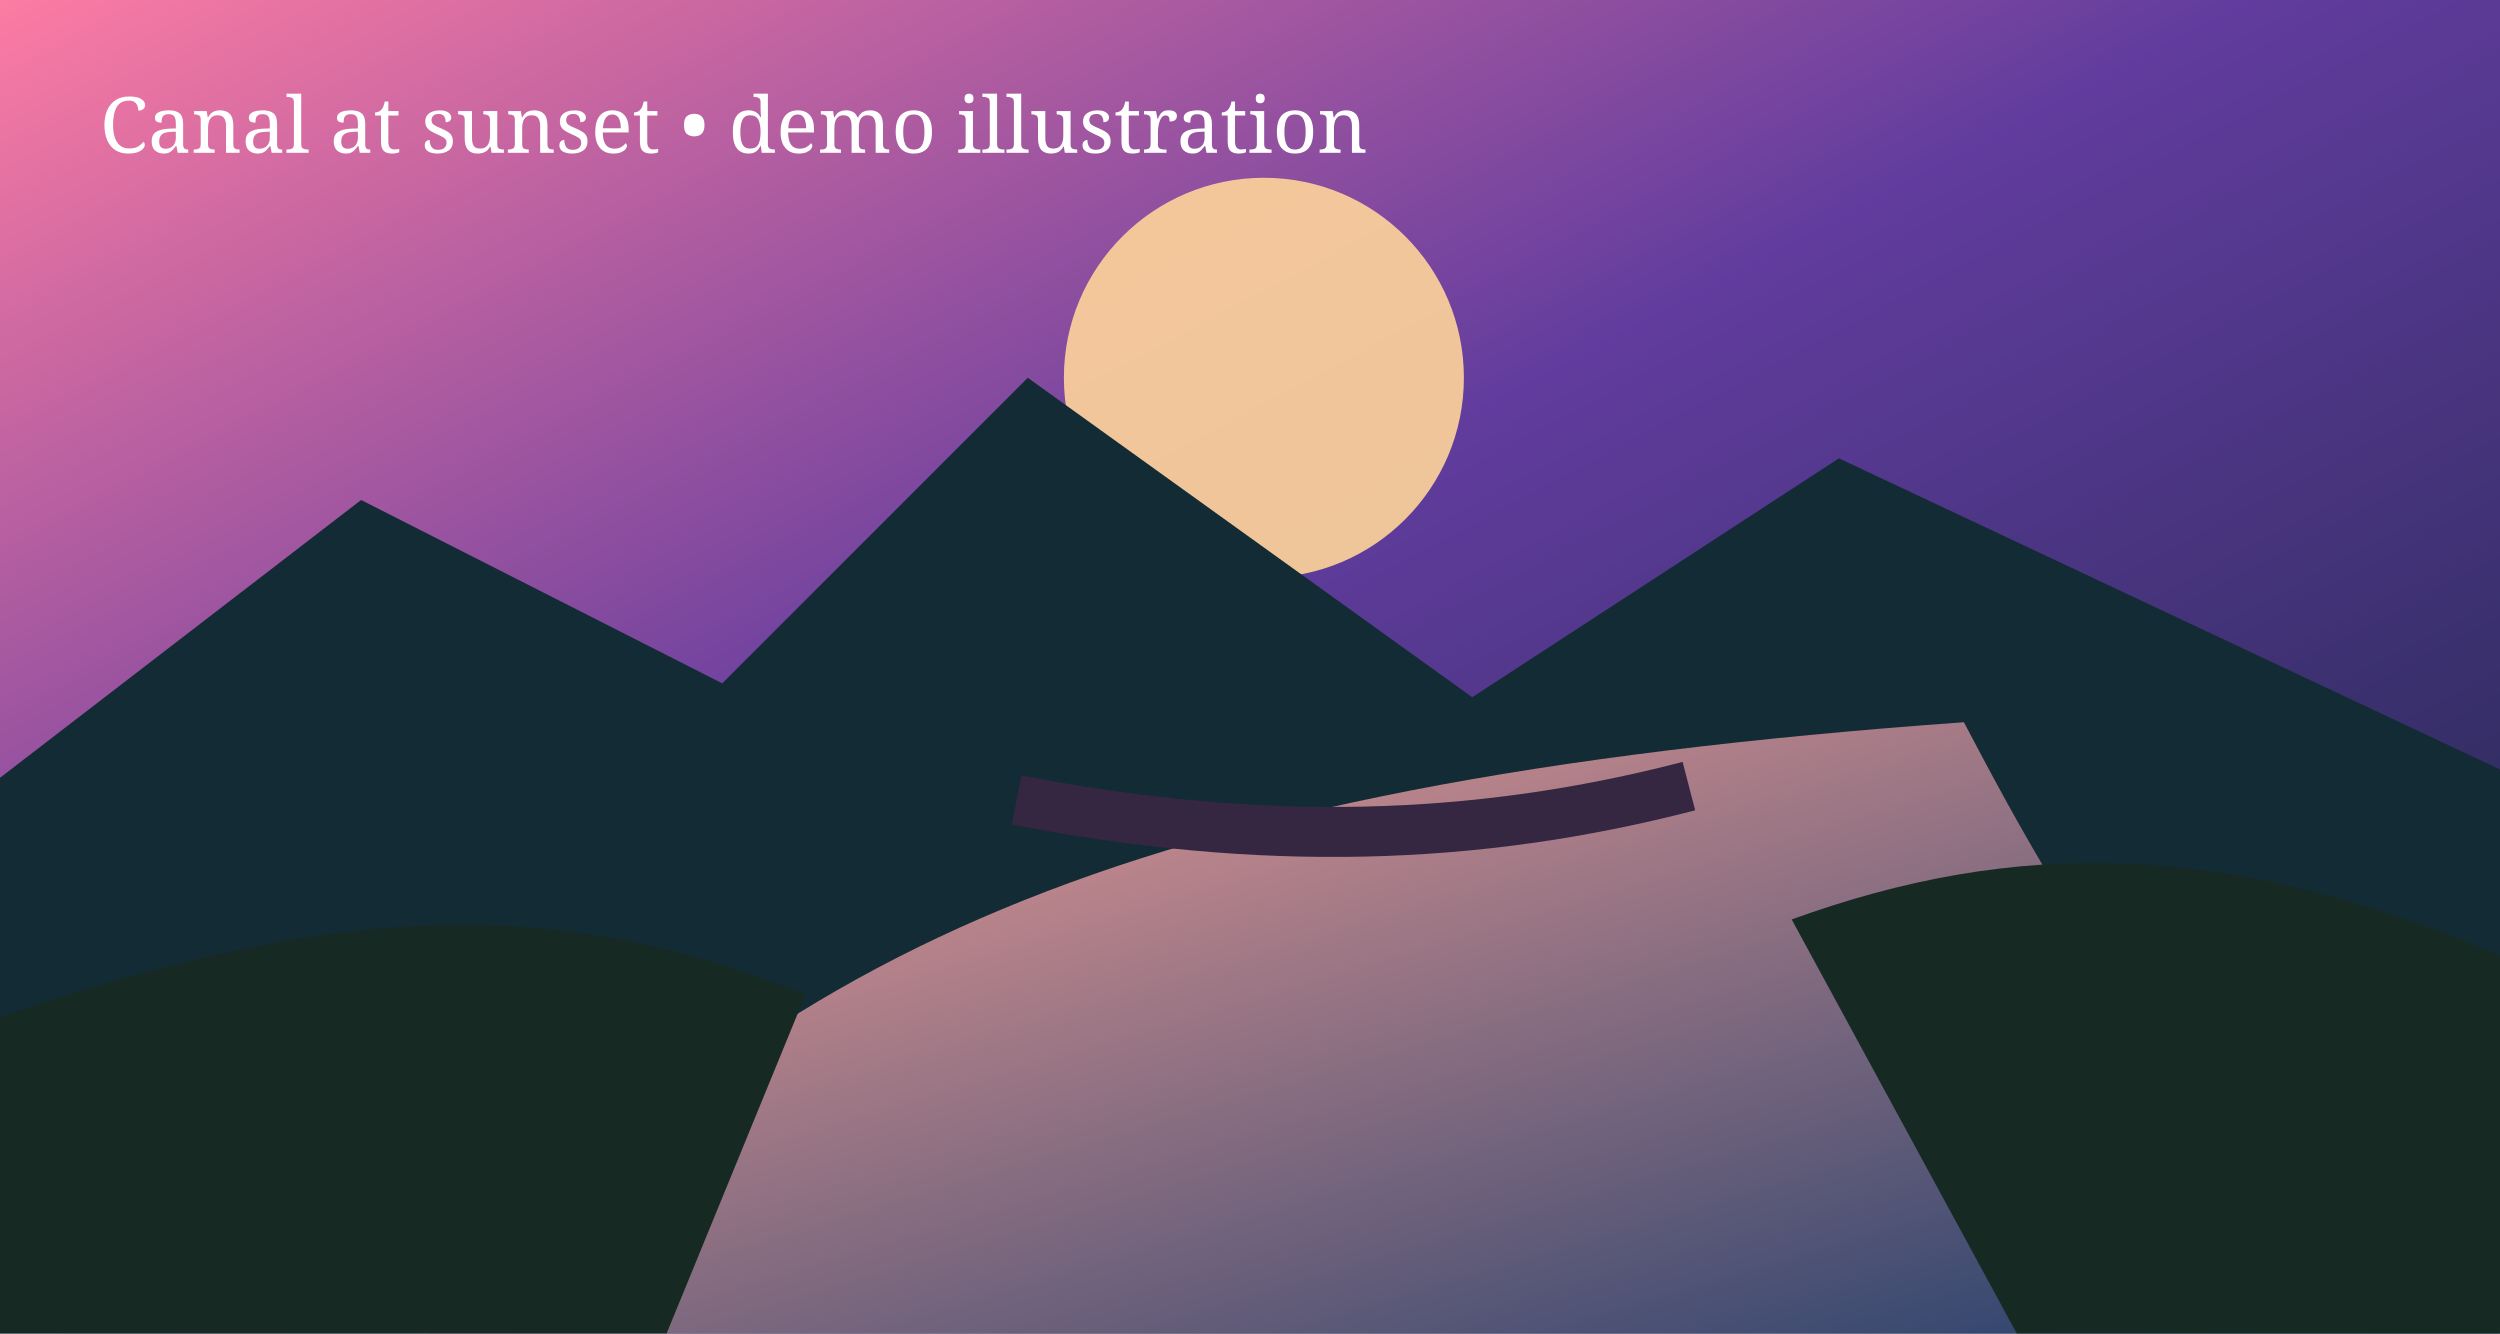
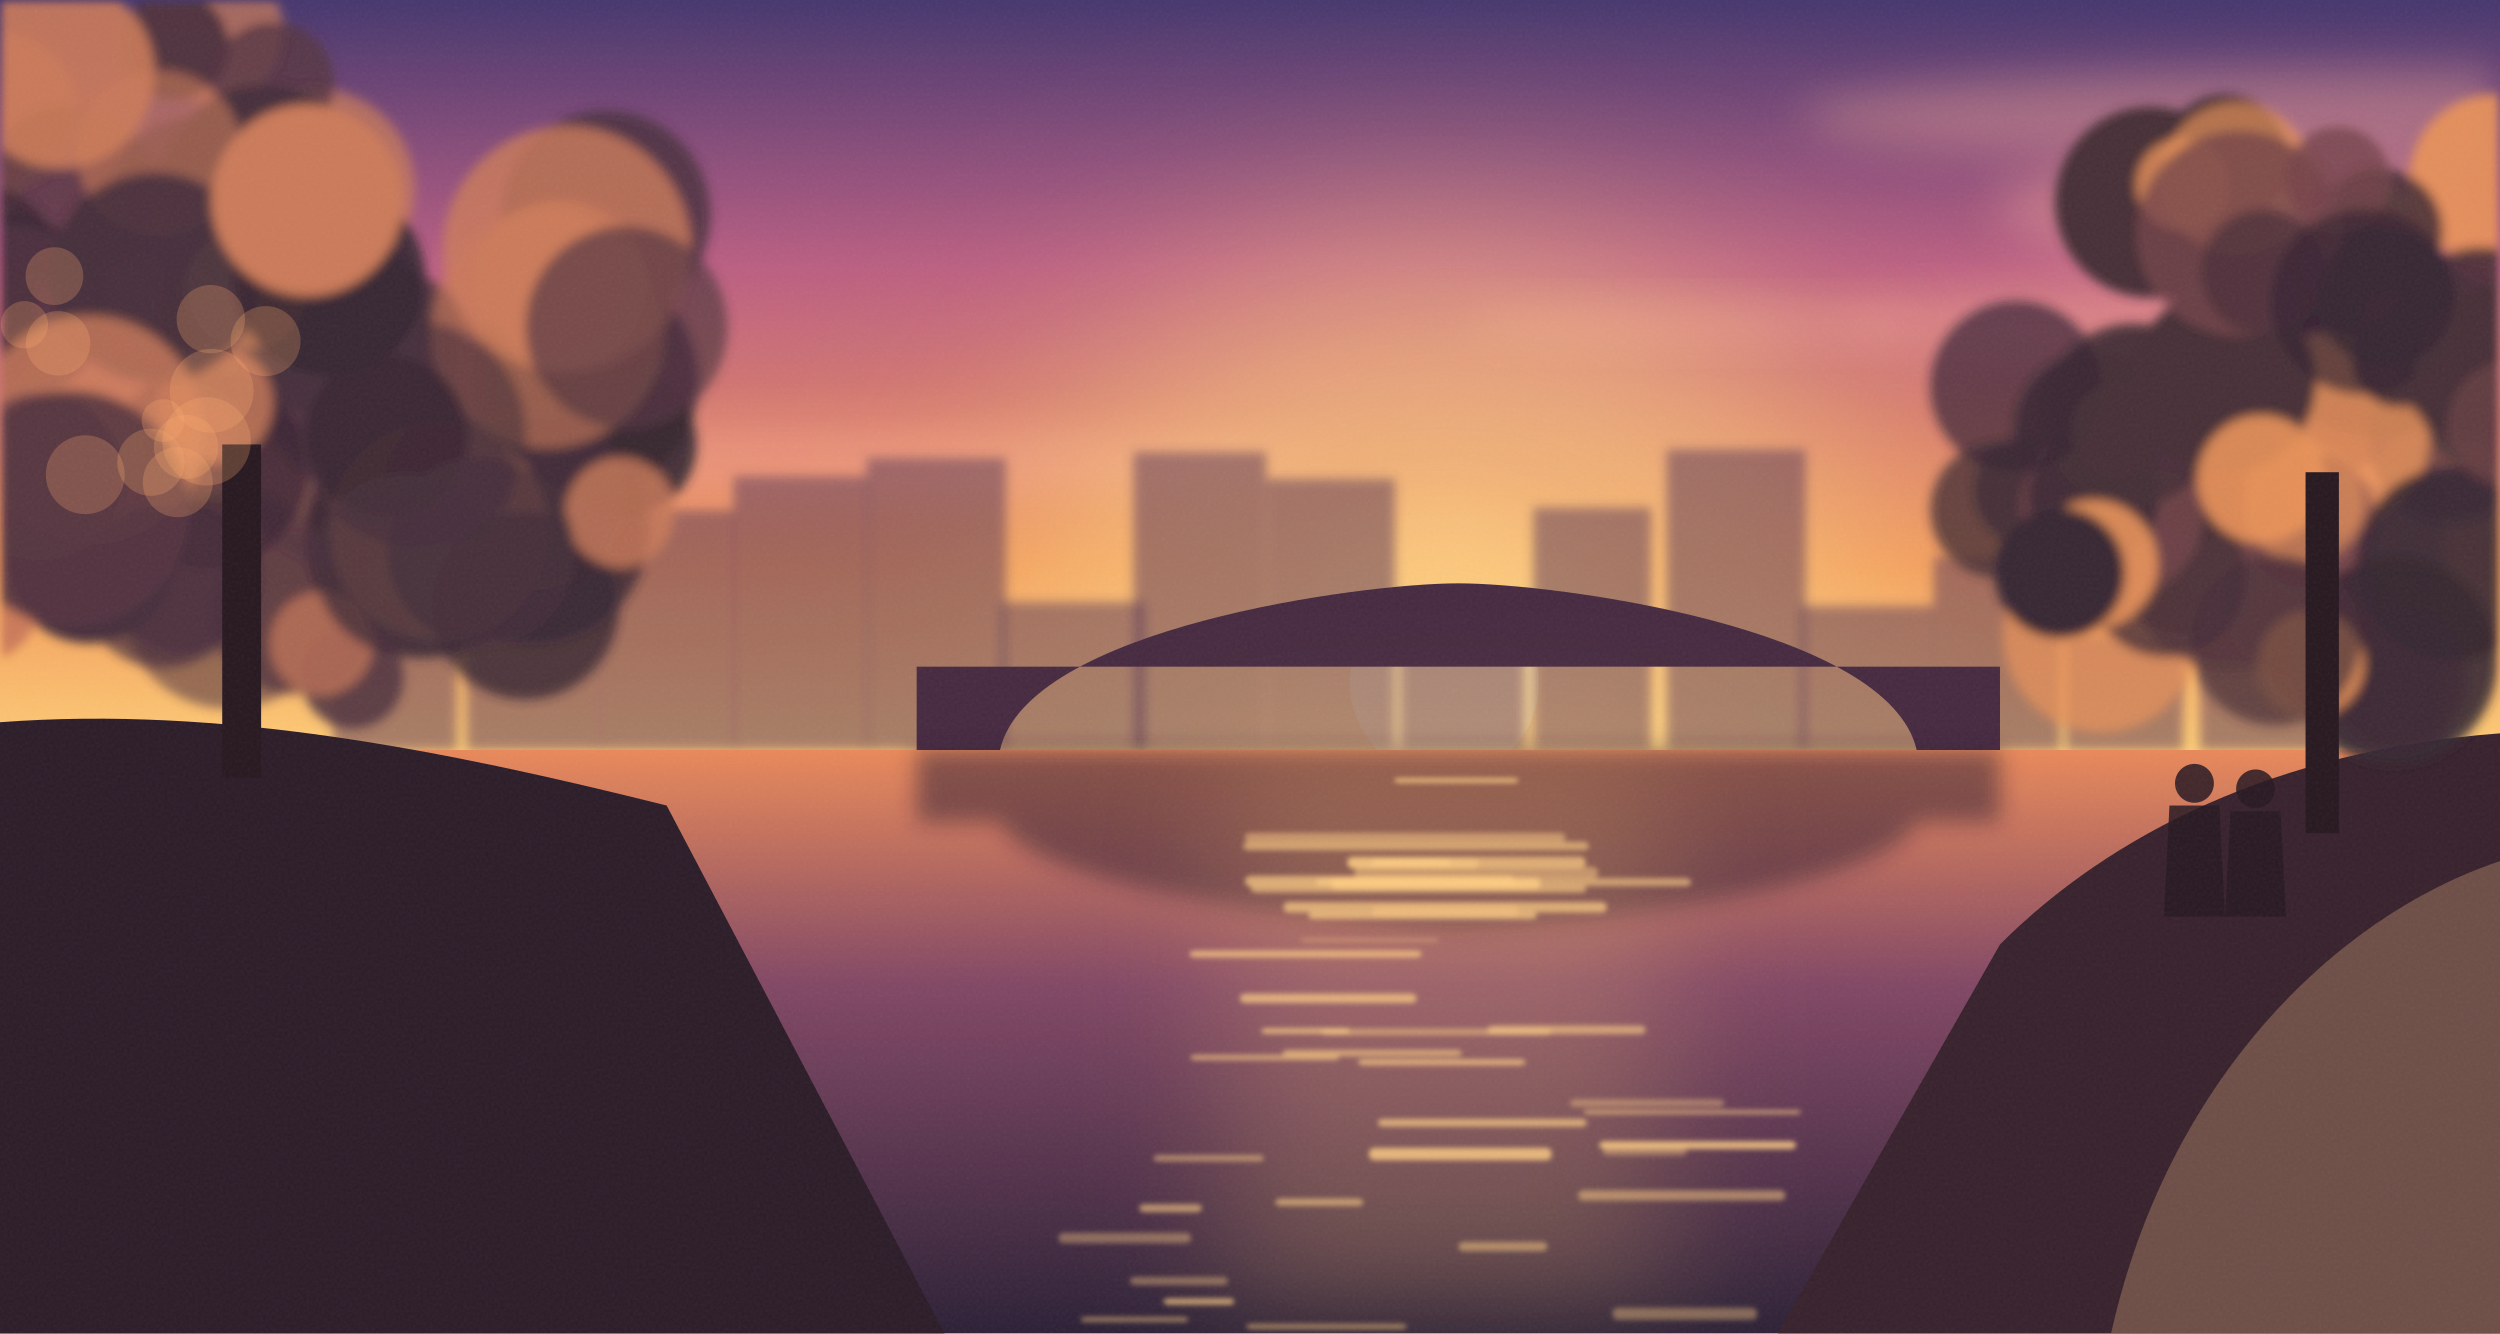
<svg xmlns="http://www.w3.org/2000/svg" viewBox="0 0 900 480">
  <defs>
-     <linearGradient id="s" y2="1">
-       <stop stop-color="#fd7ca3" />
-       <stop offset=".45" stop-color="#613c9e" />
-       <stop offset="1" stop-color="#172542" />
+     <filter id="b1" x="-50%" y="-50%" width="200%" height="200%">
+       <feGaussianBlur stdDeviation="1" />
+     </filter>
+     <filter id="b2" x="-50%" y="-50%" width="200%" height="200%">
+       <feGaussianBlur stdDeviation="2" />
+     </filter>
+     <filter id="b4" x="-50%" y="-50%" width="200%" height="200%">
+       <feGaussianBlur stdDeviation="4" />
+     </filter>
+     <filter id="b8" x="-50%" y="-50%" width="200%" height="200%">
+       <feGaussianBlur stdDeviation="8" />
+     </filter>
+     <filter id="b14" x="-50%" y="-50%" width="200%" height="200%">
+       <feGaussianBlur stdDeviation="14" />
+     </filter>
+     <filter id="b24" x="-50%" y="-50%" width="200%" height="200%">
+       <feGaussianBlur stdDeviation="24" />
+     </filter>
+     <filter id="b40" x="-50%" y="-50%" width="200%" height="200%">
+       <feGaussianBlur stdDeviation="40" />
+     </filter>
+     <filter id="grain">
+       <feTurbulence type="fractalNoise" baseFrequency=".9" numOctaves="2" seed="5" />
+       <feColorMatrix type="saturate" values="0" />
+       <feComponentTransfer>
+         <feFuncA type="table" tableValues="0 .06" />
+       </feComponentTransfer>
+       <feComposite in2="SourceGraphic" operator="in" />
+     </filter>
+     <linearGradient id="sky" x1="0" y1="0" x2="0" y2="1">
+       <stop stop-color="#3a3270" />
+       <stop offset=".35" stop-color="#b65c86" />
+       <stop offset=".75" stop-color="#f19a5a" />
+       <stop offset="1" stop-color="#ffd27a" />
    </linearGradient>
-     <linearGradient id="w" y2="1">
-       <stop stop-color="#f7a097" />
-       <stop offset="1" stop-color="#1c3c6b" />
+     <linearGradient id="water" x1="0" y1="0" x2="0" y2="1">
+       <stop stop-color="#e88a5a" />
+       <stop offset=".4" stop-color="#7a4466" />
+       <stop offset="1" stop-color="#1e1a34" />
    </linearGradient>
  </defs>
-   <rect width="900" height="480" fill="url(#s)" />
-   <circle cx="455" cy="136" r="72" fill="#ffd49a" opacity=".9" />
-   <path d="M0 280l130-100 130 66 110-110 160 115 132-86 238 112v203H0z" fill="#132b35" />
-   <path d="M155 480c120-136 245-198 552-220 42 80 84 151 193 220z" fill="url(#w)" />
-   <path d="M0 366c119-40 197-45 290-8L240 480H0zM900 344c-99-42-175-42-255-13l81 149h174z" fill="#162a23" />
-   <path d="M366 288c88 17 165 15 242-5" fill="none" stroke="#352642" stroke-width="18" />
-   <text x="36" y="55" fill="#fff" font-family="serif" font-size="28">Canal at sunset • demo illustration</text>
+   <rect width="900" height="272" fill="url(#sky)" />
+   <ellipse cx="806" cy="75.4" rx="87.4" ry="20.7" fill="#ffb4a0" opacity=".35" filter="url(#b8)" />
+   <ellipse cx="845.8" cy="42" rx="197.8" ry="16.8" fill="#ffb4a0" opacity=".35" filter="url(#b8)" />
+   <ellipse cx="840.2" cy="174.1" rx="109.1" ry="11.6" fill="#ffb4a0" opacity=".35" filter="url(#b8)" />
+   <ellipse cx="257.8" cy="166.5" rx="218.9" ry="13.4" fill="#ffb4a0" opacity=".35" filter="url(#b8)" />
+   <ellipse cx="607" cy="116.6" rx="80.7" ry="8.1" fill="#ffb4a0" opacity=".35" filter="url(#b8)" />
+   <ellipse cx="864.2" cy="116.4" rx="202.2" ry="18.6" fill="#ffb4a0" opacity=".35" filter="url(#b8)" />
+   <circle cx="520" cy="246" r="160" fill="#ffdc8a" opacity=".55" filter="url(#b40)" />
+   <circle cx="520" cy="246" r="34" fill="#fff2c4" />
+   <circle cx="520" cy="246" r="60" fill="#ffd88a" opacity=".6" filter="url(#b14)" />
+   <g filter="url(#b2)">
+     <rect x="120" y="215.942" width="44.5" height="54.1" fill="#5a3a5a" opacity=".55" />
+     <rect x="168" y="168.098" width="48.3" height="101.9" fill="#5a3a5a" opacity=".55" />
+     <rect x="216" y="183.7" width="48.5" height="86.3" fill="#5a3a5a" opacity=".55" />
+     <rect x="264" y="171.422" width="48.8" height="98.6" fill="#5a3a5a" opacity=".55" />
+     <rect x="312" y="164.837" width="50.2" height="105.2" fill="#5a3a5a" opacity=".55" />
+     <rect x="360" y="216.669" width="52.4" height="53.3" fill="#5a3a5a" opacity=".55" />
+     <rect x="408" y="162.776" width="47.9" height="107.2" fill="#5a3a5a" opacity=".55" />
+     <rect x="456" y="172.364" width="46.2" height="97.6" fill="#5a3a5a" opacity=".55" />
+     <rect x="504" y="215.546" width="45" height="54.5" fill="#5a3a5a" opacity=".55" />
+     <rect x="552" y="182.719" width="42.4" height="87.3" fill="#5a3a5a" opacity=".55" />
+     <rect x="600" y="161.8" width="50.1" height="108.2" fill="#5a3a5a" opacity=".55" />
+     <rect x="648" y="218.107" width="48.2" height="51.9" fill="#5a3a5a" opacity=".55" />
+     <rect x="696" y="200.544" width="45.6" height="69.5" fill="#5a3a5a" opacity=".55" />
+     <rect x="744" y="229.362" width="41.9" height="40.6" fill="#5a3a5a" opacity=".55" />
+     <rect x="792" y="174.281" width="43.5" height="95.7" fill="#5a3a5a" opacity=".55" />
+     <rect x="840" y="174.494" width="40.1" height="95.5" fill="#5a3a5a" opacity=".55" />
+   </g>
+   <path d="M330 240H720V270H690C680 226 560 210 525 210C490 210 370 226 360 270H330Z" fill="#3a2440" />
+   <rect y="270" width="900" height="210" fill="url(#water)" />
+   <path d="M330 270H720V296H690C680 320 560 334 525 334C490 334 370 320 360 296H330Z" fill="#2a1a34" opacity=".55" filter="url(#b4)" />
+   <g filter="url(#b1)">
+     <rect x="501.8" y="280" width="44.9" height="1.9" rx="2" fill="#ffd38a" opacity="0.7" />
+     <rect x="389" y="474.1" width="38.9" height="1.8" rx="2" fill="#ffd38a" opacity="0.5" />
+     <rect x="475.6" y="370.3" width="82.9" height="2.4" rx="2" fill="#ffd38a" opacity="0.5" />
+     <rect x="410.1" y="433.5" width="22.6" height="2.9" rx="2" fill="#ffd38a" opacity="0.6" />
+     <rect x="459.1" y="431.5" width="31.7" height="2.6" rx="2" fill="#ffd38a" opacity="0.6" />
+     <rect x="568.1" y="428.5" width="74.7" height="3.7" rx="2" fill="#ffd38a" opacity="0.5" />
+     <rect x="450.2" y="318.6" width="120.9" height="2.8" rx="2" fill="#ffd38a" opacity="0.6" />
+     <rect x="580.5" y="470.8" width="52.1" height="4.3" rx="2" fill="#ffd38a" opacity="0.4" />
+     <rect x="462" y="324.7" width="116.5" height="3.8" rx="2" fill="#ffd38a" opacity="0.7" />
+     <rect x="575.7" y="410.8" width="70.9" height="2.9" rx="2" fill="#ffd38a" opacity="0.8" />
+     <rect x="406.7" y="459.7" width="35.4" height="2.9" rx="2" fill="#ffd38a" opacity="0.4" />
+     <rect x="428.5" y="379.7" width="53.6" height="2" rx="2" fill="#ffd38a" opacity="0.6" />
+     <rect x="484.9" y="308.4" width="86" height="4.1" rx="2" fill="#ffd38a" opacity="0.7" />
+     <rect x="535.4" y="369.2" width="57.1" height="3.1" rx="2" fill="#ffd38a" opacity="0.6" />
+     <rect x="488.9" y="381.3" width="60.3" height="2.2" rx="2" fill="#ffd38a" opacity="0.7" />
+     <rect x="479" y="316" width="75.6" height="4.1" rx="2" fill="#ffd38a" opacity="0.8" />
+     <rect x="454" y="370.1" width="32" height="2.1" rx="2" fill="#ffd38a" opacity="0.7" />
+     <rect x="492.8" y="413.2" width="65.8" height="4.5" rx="2" fill="#ffd38a" opacity="0.8" />
+     <rect x="448.1" y="299.8" width="115.5" height="3.4" rx="2" fill="#ffd38a" opacity="0.5" />
+     <rect x="496" y="402.8" width="75.3" height="2.8" rx="2" fill="#ffd38a" opacity="0.7" />
+     <rect x="525" y="447.1" width="32.1" height="3.3" rx="2" fill="#ffd38a" opacity="0.5" />
+     <rect x="485.4" y="309" width="47" height="3.9" rx="2" fill="#ffd38a" opacity="0.5" />
+     <rect x="570" y="399.6" width="78.4" height="1.5" rx="2" fill="#ffd38a" opacity="0.6" />
+     <rect x="565.2" y="395.7" width="55.6" height="2.8" rx="2" fill="#ffd38a" opacity="0.4" />
+     <rect x="381" y="443.8" width="47.8" height="3.7" rx="2" fill="#ffd38a" opacity="0.4" />
+     <rect x="446.3" y="357.7" width="63.7" height="3.4" rx="2" fill="#ffd38a" opacity="0.7" />
+     <rect x="448.6" y="476.6" width="57.9" height="1.9" rx="2" fill="#ffd38a" opacity="0.5" />
+     <rect x="461.7" y="377.9" width="64.6" height="2.4" rx="2" fill="#ffd38a" opacity="0.6" />
+     <rect x="428.2" y="342.2" width="83.6" height="2.5" rx="2" fill="#ffd38a" opacity="0.7" />
+     <rect x="415.2" y="415.8" width="39.9" height="2.3" rx="2" fill="#ffd38a" opacity="0.5" />
+     <rect x="448.2" y="315.3" width="97.3" height="3.9" rx="2" fill="#ffd38a" opacity="0.7" />
+     <rect x="577" y="412.7" width="30.3" height="3.3" rx="2" fill="#ffd38a" opacity="0.4" />
+     <rect x="493.9" y="326.1" width="52.8" height="4" rx="2" fill="#ffd38a" opacity="0.4" />
+     <rect x="447.5" y="303" width="124.5" height="3.1" rx="2" fill="#ffd38a" opacity="0.6" />
+     <rect x="473.8" y="316.1" width="135" height="2.9" rx="2" fill="#ffd38a" opacity="0.6" />
+     <rect x="468.1" y="337.6" width="50.1" height="1.6" rx="2" fill="#ffd38a" opacity="0.3" />
+     <rect x="493.7" y="309.1" width="28.6" height="2.7" rx="2" fill="#ffd38a" opacity="0.7" />
+     <rect x="418.8" y="467.4" width="25.6" height="2.3" rx="2" fill="#ffd38a" opacity="0.7" />
+     <rect x="470.9" y="328.3" width="82.4" height="2.6" rx="2" fill="#ffd38a" opacity="0.7" />
+     <rect x="487.6" y="312" width="87.7" height="4.4" rx="2" fill="#ffd38a" opacity="0.5" />
+   </g>
+   <rect x="440" y="270" width="160" height="210" fill="#ffcf7a" opacity=".22" filter="url(#b24)" />
+   <path d="M0 260C80 254 160 270 240 290L340 480H0Z" fill="#1e1626" />
+   <path d="M900 264C820 270 760 300 720 340L640 480H900Z" fill="#2a1c2a" />
+   <path d="M900 310C840 330 780 390 760 480H900Z" fill="#8a6a5a" opacity=".6" />
+   <g filter="url(#b2)">
+     <circle cx="123.2" cy="163.1" r="40.9" fill="#4a3040" opacity="0.8" />
+     <circle cx="-43.7" cy="158.6" r="37.9" fill="#c87a5a" opacity="0.9" />
+     <circle cx="218.2" cy="77.5" r="37.7" fill="#3a2a3a" opacity="0.8" />
+     <circle cx="-15.3" cy="115.1" r="29.4" fill="#2a2030" opacity="0.8" />
+     <circle cx="125.1" cy="128.6" r="39.7" fill="#4a3040" opacity="0.9" />
+     <circle cx="192.6" cy="191.1" r="40.9" fill="#2a2030" opacity="0.8" />
+     <circle cx="105.7" cy="220.8" r="29" fill="#4a3040" opacity="0.8" />
+     <circle cx="-33.9" cy="184.8" r="26.5" fill="#2a2030" opacity="1" />
+     <circle cx="215" cy="114" r="25.1" fill="#2a2030" opacity="0.7" />
+     <circle cx="94" cy="111" r="36.9" fill="#4a3040" opacity="0.8" />
+     <circle cx="224.7" cy="159.9" r="26.1" fill="#2a2030" opacity="0.9" />
+     <circle cx="76.1" cy="11.4" r="25.9" fill="#c87a5a" opacity="0.7" />
+     <circle cx="66.4" cy="208.7" r="27.9" fill="#4a3040" opacity="0.7" />
+     <circle cx="210.7" cy="137" r="40.8" fill="#2a2030" opacity="0.9" />
+     <circle cx="113.5" cy="67.8" r="35.9" fill="#c87a5a" opacity="0.7" />
+     <circle cx="35.8" cy="206.5" r="18.6" fill="#3a2a3a" opacity="0.8" />
+     <circle cx="-35.4" cy="121.4" r="26.8" fill="#3a2a3a" opacity="0.6" />
+     <circle cx="191.7" cy="178.9" r="33.1" fill="#3a2a3a" opacity="0.8" />
+     <circle cx="151.8" cy="194.8" r="42.1" fill="#2a2030" opacity="0.9" />
+     <circle cx="202.5" cy="102.1" r="30.2" fill="#c87a5a" opacity="0.7" />
+     <circle cx="135.2" cy="137.1" r="41.6" fill="#4a3040" opacity="0.8" />
+     <circle cx="158.1" cy="191.4" r="39.2" fill="#c87a5a" opacity="0.7" />
+     <circle cx="-13.5" cy="190.5" r="24" fill="#4a3040" opacity="0.7" />
+     <circle cx="161.6" cy="172.6" r="23.4" fill="#3a2a3a" opacity="0.7" />
+     <circle cx="-9.3" cy="214.1" r="24.5" fill="#c87a5a" opacity="1" />
+     <circle cx="82.5" cy="216" r="39.2" fill="#4a3040" opacity="0.6" />
+     <circle cx="-33.5" cy="154.6" r="30.6" fill="#2a2030" opacity="0.6" />
+     <circle cx="63" cy="16.4" r="19.5" fill="#3a2a3a" opacity="0.9" />
+     <circle cx="-24" cy="62.3" r="31.7" fill="#c87a5a" opacity="0.8" />
+     <circle cx="-1" cy="40" r="28.4" fill="#c87a5a" opacity="0.8" />
+     <circle cx="41.1" cy="188.9" r="22.7" fill="#c87a5a" opacity="0.6" />
+     <circle cx="204" cy="90" r="44.5" fill="#c87a5a" opacity="0.8" />
+     <circle cx="24.4" cy="69.9" r="31.9" fill="#4a3040" opacity="0.8" />
+     <circle cx="74.2" cy="168.6" r="36.4" fill="#2a2030" opacity="0.7" />
+     <circle cx="-5.3" cy="92.1" r="25" fill="#2a2030" opacity="0.7" />
+     <circle cx="197.1" cy="119.5" r="41.8" fill="#c87a5a" opacity="0.6" />
+     <circle cx="68.8" cy="70.7" r="28.7" fill="#3a2a3a" opacity="0.7" />
+     <circle cx="60.4" cy="97.1" r="40.3" fill="#3a2a3a" opacity="0.6" />
+     <circle cx="98" cy="30.2" r="22.4" fill="#4a3040" opacity="0.8" />
+     <circle cx="189.1" cy="218.1" r="33.8" fill="#2a2030" opacity="0.8" />
+     <circle cx="99.9" cy="61.4" r="25.1" fill="#c87a5a" opacity="0.7" />
+     <circle cx="148.7" cy="156.3" r="40.8" fill="#3a2a3a" opacity="0.6" />
+     <circle cx="-13.9" cy="215.7" r="19.3" fill="#c87a5a" opacity="0.6" />
+     <circle cx="121" cy="116.9" r="33.8" fill="#3a2a3a" opacity="1" />
+     <circle cx="87" cy="78.2" r="28.2" fill="#4a3040" opacity="0.6" />
+     <circle cx="94.9" cy="68.2" r="37.5" fill="#3a2a3a" opacity="1" />
+     <circle cx="27.5" cy="163.4" r="24.4" fill="#c87a5a" opacity="0.8" />
+     <circle cx="88.6" cy="104" r="21.6" fill="#c87a5a" opacity="0.7" />
+     <circle cx="223.3" cy="184.4" r="19.7" fill="#c87a5a" opacity="0.8" />
+     <circle cx="77.4" cy="145.2" r="20.8" fill="#c87a5a" opacity="0.8" />
+     <circle cx="57.5" cy="55" r="29.6" fill="#c87a5a" opacity="0.6" />
+     <circle cx="3.5" cy="111.1" r="33.9" fill="#2a2030" opacity="0.7" />
+     <circle cx="32.3" cy="200.9" r="30.7" fill="#3a2a3a" opacity="1" />
+     <circle cx="21.7" cy="26.7" r="33.9" fill="#c87a5a" opacity="0.9" />
+     <circle cx="126.9" cy="243.9" r="18.4" fill="#4a3040" opacity="0.9" />
+     <circle cx="4.1" cy="111.2" r="30.4" fill="#4a3040" opacity="0.7" />
+     <circle cx="55.9" cy="99.9" r="37.9" fill="#3a2a3a" opacity="0.9" />
+     <circle cx="197.3" cy="100.1" r="26.6" fill="#c87a5a" opacity="1" />
+     <circle cx="32.2" cy="154.7" r="40.9" fill="#c87a5a" opacity="0.8" />
+     <circle cx="58.4" cy="211.1" r="29.3" fill="#3a2a3a" opacity="0.7" />
+     <circle cx="118.6" cy="100.8" r="34.6" fill="#2a2030" opacity="0.9" />
+     <circle cx="110.6" cy="72.1" r="34.4" fill="#c87a5a" opacity="1" />
+     <circle cx="115.8" cy="231.6" r="18.5" fill="#c87a5a" opacity="0.7" />
+     <circle cx="14.5" cy="171.5" r="30" fill="#4a3040" opacity="0.7" />
+     <circle cx="139.2" cy="157" r="29.4" fill="#2a2030" opacity="0.8" />
+     <circle cx="225.5" cy="117.8" r="36.4" fill="#4a3040" opacity="0.7" />
+     <circle cx="146.1" cy="203.4" r="32.6" fill="#3a2a3a" opacity="0.8" />
+     <circle cx="173" cy="198.5" r="33.8" fill="#3a2a3a" opacity="0.8" />
+     <circle cx="-53.2" cy="102.1" r="23.9" fill="#4a3040" opacity="0.8" />
+     <circle cx="25.5" cy="183" r="42.4" fill="#4a3040" opacity="0.9" />
+     <circle cx="756.3" cy="228.5" r="35.3" fill="#e8945a" opacity="0.7" />
+     <circle cx="785.1" cy="204.4" r="23.9" fill="#3a2a36" opacity="0.8" />
+     <circle cx="853.7" cy="120.1" r="37.2" fill="#2a2030" opacity="0.9" />
+     <circle cx="840.9" cy="147.4" r="22.8" fill="#6a4048" opacity="0.7" />
+     <circle cx="853.2" cy="91.7" r="25.1" fill="#e8945a" opacity="0.6" />
+     <circle cx="897.8" cy="64.4" r="30.4" fill="#e8945a" opacity="0.9" />
+     <circle cx="774.2" cy="72.8" r="34.4" fill="#3a2a36" opacity="1" />
+     <circle cx="842.2" cy="102.1" r="24.7" fill="#2a2030" opacity="0.7" />
+     <circle cx="875.9" cy="120.8" r="25.7" fill="#6a4048" opacity="0.8" />
+     <circle cx="776.4" cy="187.6" r="17.8" fill="#e8945a" opacity="0.9" />
+     <circle cx="811.5" cy="109.2" r="16.8" fill="#6a4048" opacity="0.9" />
+     <circle cx="933.5" cy="185.6" r="22.3" fill="#2a2030" opacity="0.9" />
+     <circle cx="882.4" cy="158.5" r="29.6" fill="#3a2a36" opacity="0.7" />
+     <circle cx="924.3" cy="147.8" r="22" fill="#6a4048" opacity="0.7" />
+     <circle cx="862.5" cy="244.8" r="25.5" fill="#6a4048" opacity="0.7" />
+     <circle cx="802.3" cy="205.3" r="36.1" fill="#6a4048" opacity="0.8" />
+     <circle cx="827.9" cy="216.3" r="27.6" fill="#6a4048" opacity="0.8" />
+     <circle cx="729.9" cy="176.9" r="19.6" fill="#3a2a36" opacity="0.9" />
+     <circle cx="838.2" cy="155.9" r="36.1" fill="#e8945a" opacity="0.8" />
+     <circle cx="927.6" cy="155.2" r="19" fill="#3a2a36" opacity="1" />
+     <circle cx="779.8" cy="207.5" r="29.2" fill="#3a2a36" opacity="0.8" />
+     <circle cx="801.1" cy="57.2" r="23" fill="#2a2030" opacity="1" />
+     <circle cx="719.3" cy="183.6" r="24.4" fill="#3a2a36" opacity="0.8" />
+     <circle cx="936.9" cy="123.9" r="24.5" fill="#e8945a" opacity="0.7" />
+     <circle cx="800.4" cy="94.1" r="23" fill="#3a2a36" opacity="0.9" />
+     <circle cx="753" cy="154.5" r="27.8" fill="#3a2a36" opacity="0.9" />
+     <circle cx="797.9" cy="162.3" r="32.5" fill="#3a2a36" opacity="0.6" />
+     <circle cx="830.4" cy="187.2" r="24.7" fill="#6a4048" opacity="0.6" />
+     <circle cx="829.2" cy="181" r="21.7" fill="#e8945a" opacity="0.6" />
+     <circle cx="760.3" cy="183.3" r="32.7" fill="#6a4048" opacity="0.8" />
+     <circle cx="800.7" cy="137.2" r="33.1" fill="#3a2a36" opacity="1" />
+     <circle cx="960.8" cy="131.3" r="36.6" fill="#e8945a" opacity="0.6" />
+     <circle cx="785.7" cy="66.5" r="16.7" fill="#e8945a" opacity="0.8" />
+     <circle cx="882.8" cy="202.9" r="34.8" fill="#2a2030" opacity="0.9" />
+     <circle cx="856.7" cy="83.4" r="22.8" fill="#2a2030" opacity="0.8" />
+     <circle cx="753.7" cy="179.2" r="23.6" fill="#2a2030" opacity="0.8" />
+     <circle cx="952.5" cy="122.8" r="32.2" fill="#e8945a" opacity="0.9" />
+     <circle cx="767.8" cy="134.7" r="17.4" fill="#3a2a36" opacity="0.6" />
+     <circle cx="926.3" cy="117.7" r="19.2" fill="#3a2a36" opacity="0.7" />
+     <circle cx="805.1" cy="64.1" r="27.2" fill="#e8945a" opacity="0.7" />
+     <circle cx="768" cy="149.1" r="32.7" fill="#3a2a36" opacity="0.9" />
+     <circle cx="861.8" cy="237.9" r="37.3" fill="#2a2030" opacity="0.9" />
+     <circle cx="806.2" cy="84" r="37" fill="#6a4048" opacity="0.8" />
+     <circle cx="893.5" cy="123.4" r="34.5" fill="#3a2a36" opacity="0.9" />
+     <circle cx="863.6" cy="129.4" r="17.1" fill="#3a2a36" opacity="1" />
+     <circle cx="937.8" cy="109.7" r="17.2" fill="#e8945a" opacity="0.8" />
+     <circle cx="921.4" cy="157.2" r="26" fill="#2a2030" opacity="0.6" />
+     <circle cx="814.8" cy="97.8" r="22.6" fill="#3a2a36" opacity="0.7" />
+     <circle cx="725.8" cy="139.2" r="31" fill="#2a2030" opacity="0.7" />
+     <circle cx="831.9" cy="238.8" r="19.1" fill="#e8945a" opacity="0.9" />
+     <circle cx="762.8" cy="154.8" r="16.9" fill="#3a2a36" opacity="0.9" />
+     <circle cx="753.7" cy="203.1" r="23" fill="#e8945a" opacity="0.9" />
+     <circle cx="841.5" cy="64.7" r="19" fill="#6a4048" opacity="0.8" />
+     <circle cx="850.8" cy="108.6" r="33.5" fill="#2a2030" opacity="0.7" />
+     <circle cx="905.8" cy="137.3" r="36.6" fill="#3a2a36" opacity="0.8" />
+     <circle cx="741.6" cy="206.3" r="23.5" fill="#2a2030" opacity="1" />
+     <circle cx="819.1" cy="230.5" r="30.7" fill="#3a2a36" opacity="0.7" />
+     <circle cx="814.1" cy="172.5" r="23" fill="#e8945a" opacity="0.9" />
+     <circle cx="859" cy="107.1" r="24.9" fill="#2a2030" opacity="0.8" />
+     <circle cx="903.9" cy="152.8" r="22.7" fill="#6a4048" opacity="0.6" />
+   </g>
+   <rect x="80" y="160" width="14" height="120" fill="#1a121e" />
+   <rect x="830" y="170" width="12" height="130" fill="#1a121e" />
+   <circle cx="19.6" cy="99.4" r="10.4" fill="#ffb070" opacity=".25" />
+   <circle cx="30.7" cy="170.9" r="14.2" fill="#ffb070" opacity=".25" />
+   <circle cx="8.8" cy="116.9" r="8.5" fill="#ffb070" opacity=".25" />
+   <circle cx="67" cy="160.9" r="11.6" fill="#ffb070" opacity=".25" />
+   <circle cx="58.7" cy="151.4" r="7.7" fill="#ffb070" opacity=".25" />
+   <circle cx="75.9" cy="114.9" r="12.3" fill="#ffb070" opacity=".25" />
+   <circle cx="54.3" cy="166.4" r="12.1" fill="#ffb070" opacity=".25" />
+   <circle cx="74.4" cy="158.9" r="15.9" fill="#ffb070" opacity=".25" />
+   <circle cx="20.9" cy="123.6" r="11.6" fill="#ffb070" opacity=".25" />
+   <circle cx="64" cy="173.6" r="12.6" fill="#ffb070" opacity=".25" />
+   <circle cx="76.2" cy="140.7" r="15.1" fill="#ffb070" opacity=".25" />
+   <circle cx="95.6" cy="122.8" r="12.6" fill="#ffb070" opacity=".25" />
+   <g transform="translate(790 330)" opacity=".85">
+     <circle cx="0" cy="-48" r="7" fill="#1a121e" />
+     <path d="M-9 -40H9L11 0H-11Z" fill="#1a121e" />
+     <circle cx="22" cy="-46" r="7" fill="#1a121e" />
+     <path d="M13 -38H31L33 0H11Z" fill="#1a121e" />
+   </g>
+   <rect width="900" height="480" fill="#ff7a4a" opacity=".06" />
+   <rect width="900" height="480" fill="#fff" filter="url(#grain)" />
</svg>
